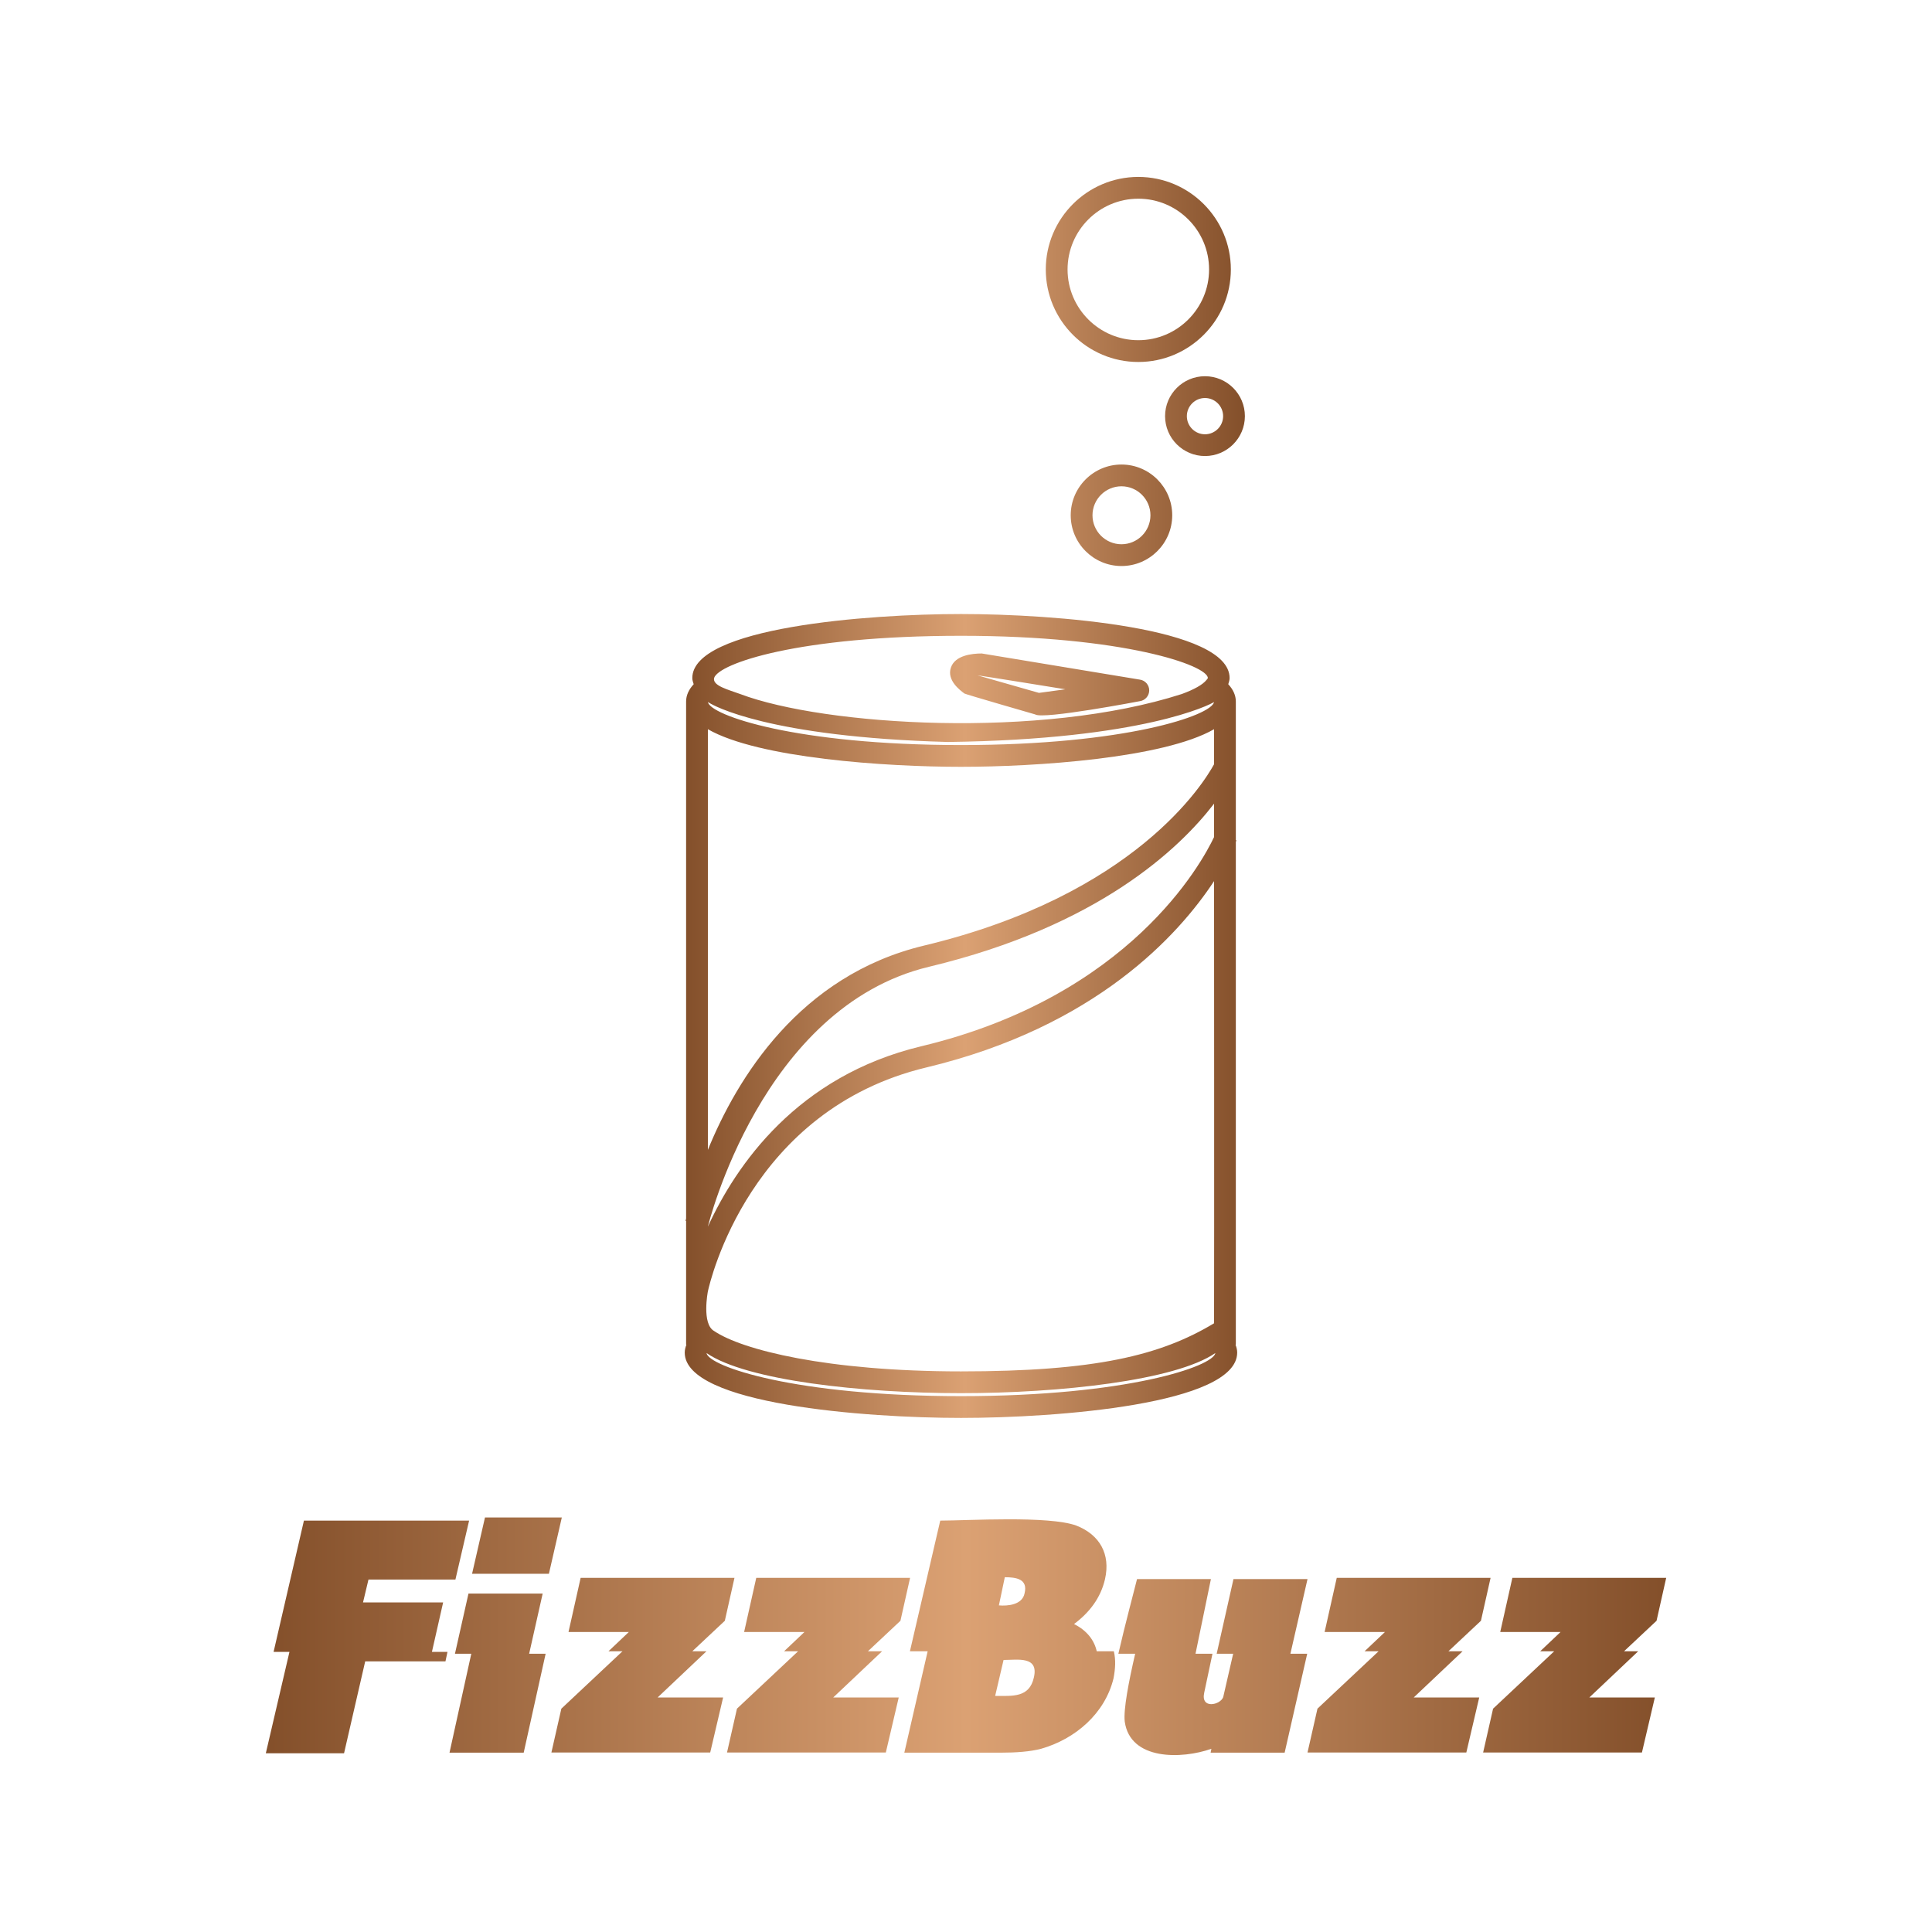
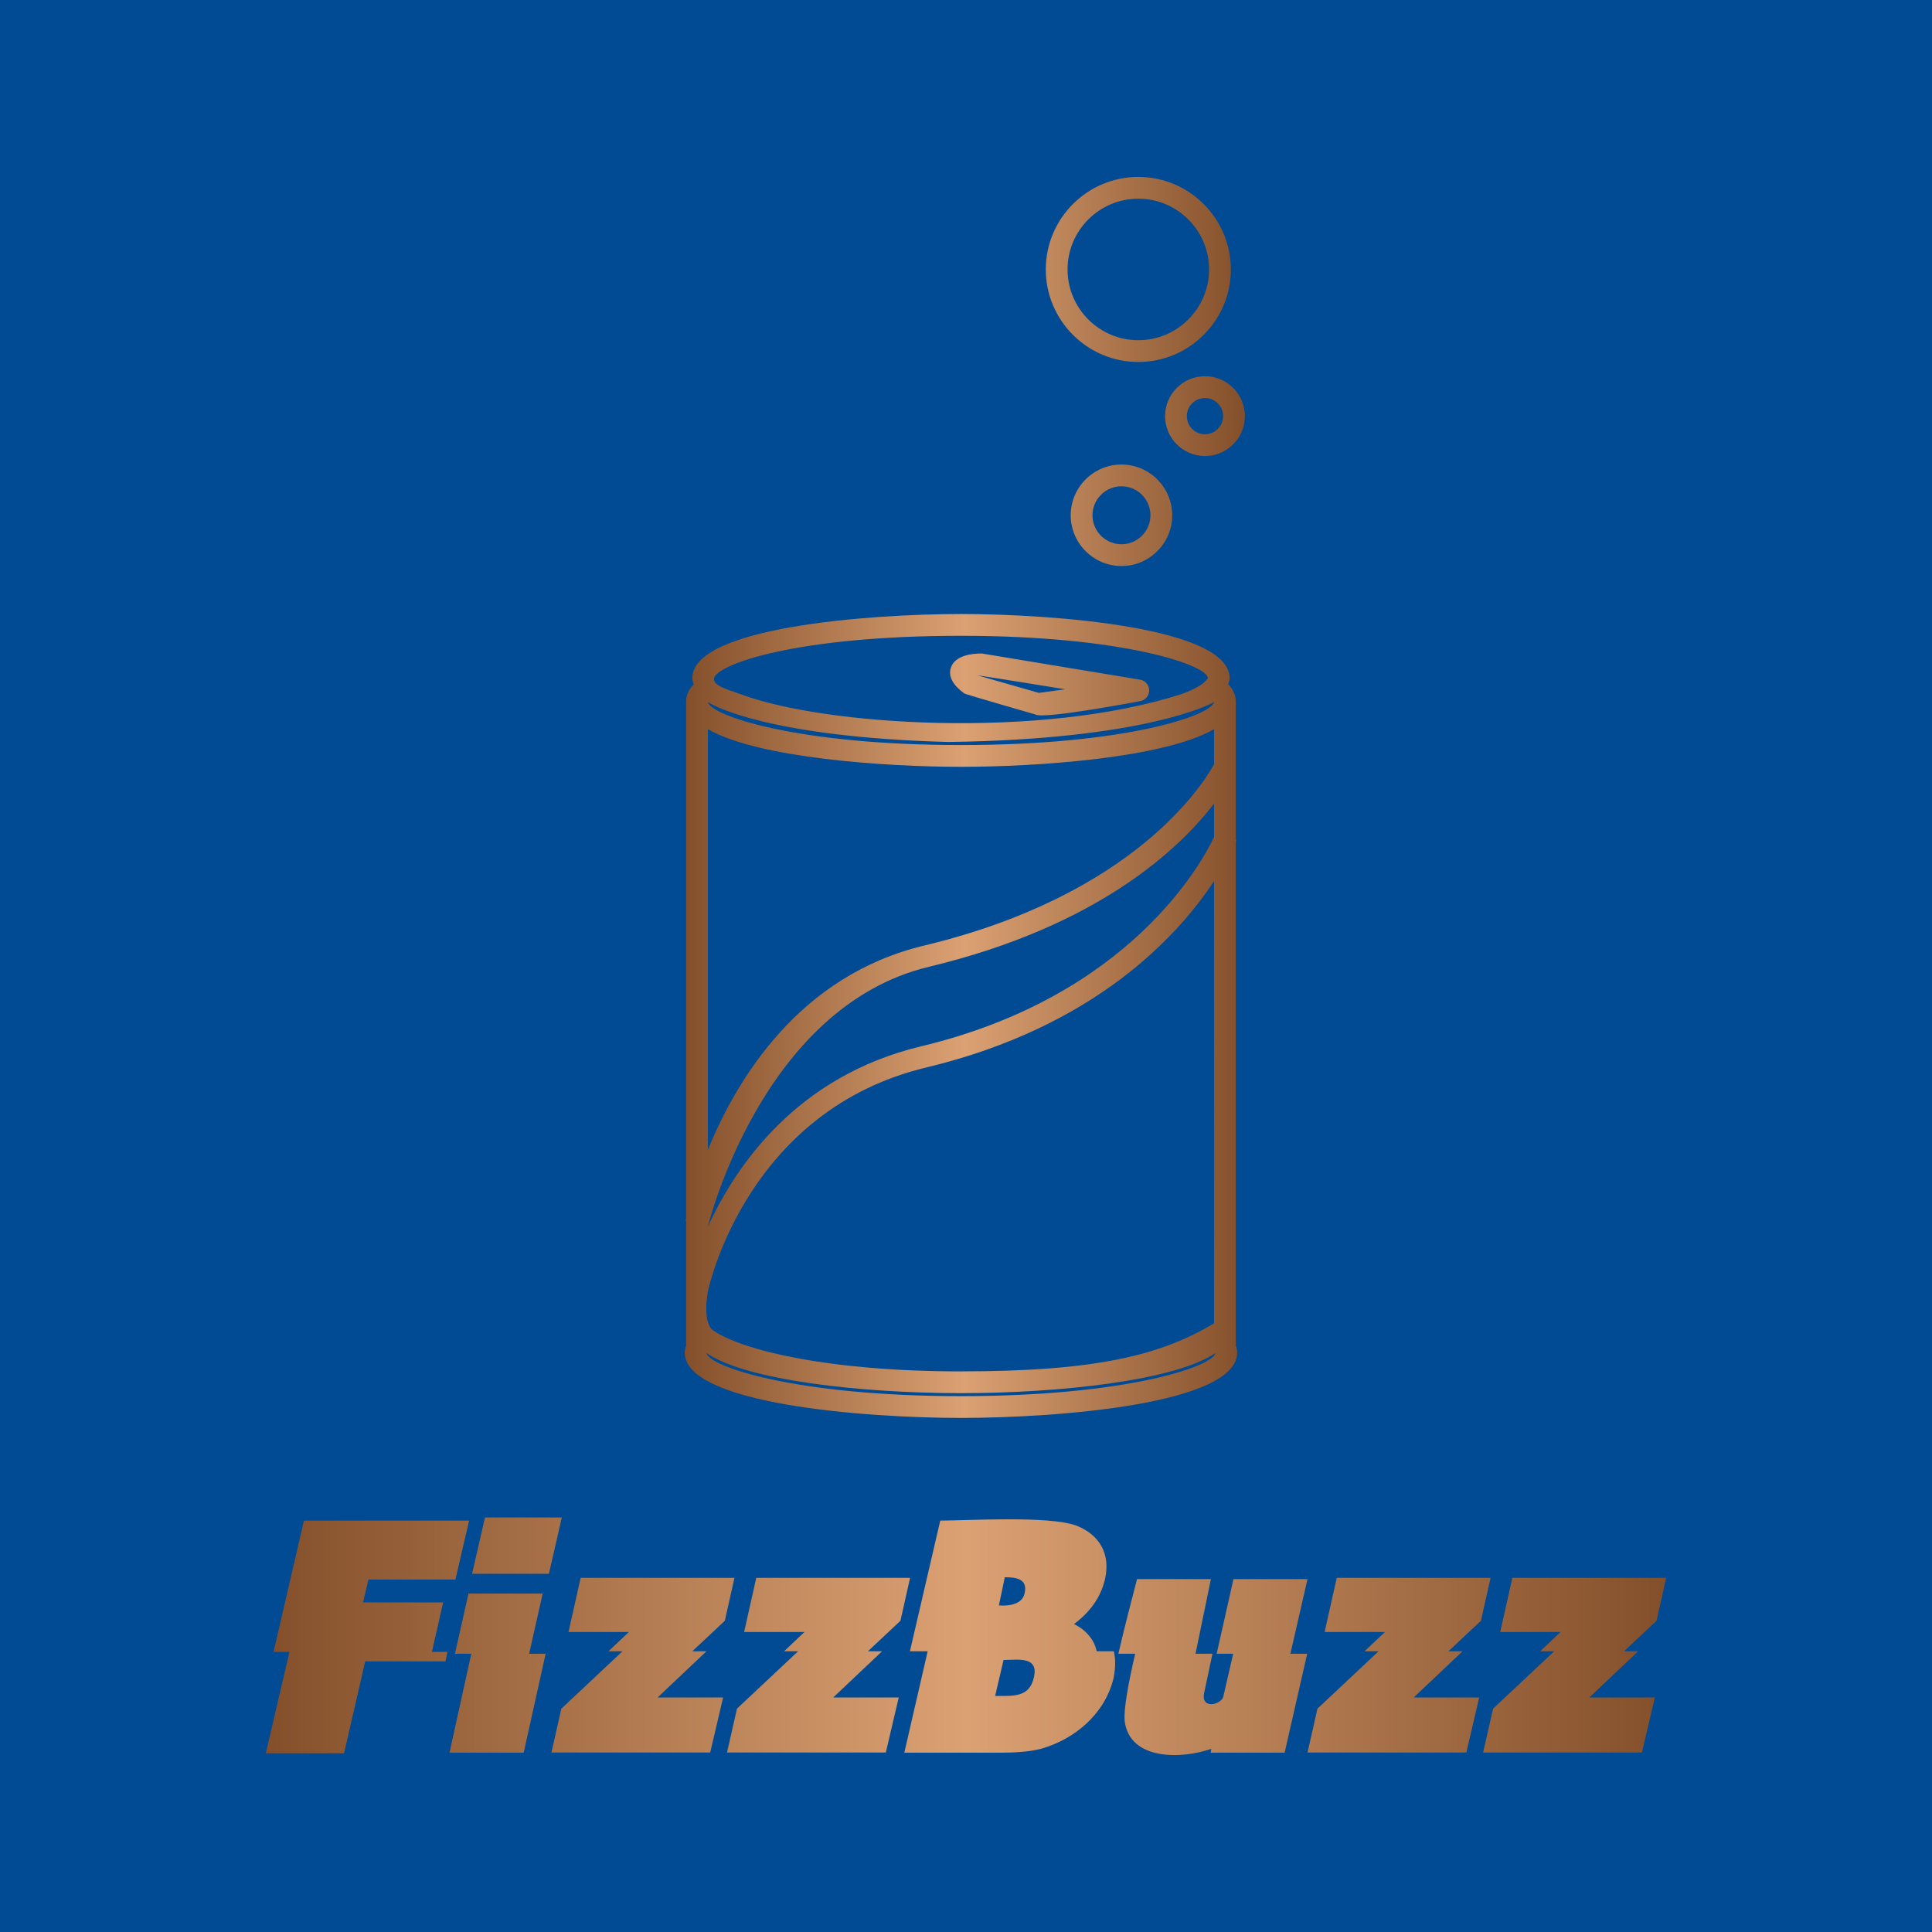
- <svg xmlns="http://www.w3.org/2000/svg" viewBox="-54 -36 392 392" style="background-color:#004b93;" class="css-1j8o68f">
+ <svg xmlns="http://www.w3.org/2000/svg" viewBox="-54 -36 392 392" class="css-1j8o68f">
  <defs id="SvgjsDefs3631">
    <linearGradient id="SvgjsLinearGradient3636">
      <stop id="SvgjsStop3637" stop-color="#834f2a" offset="0" />
      <stop id="SvgjsStop3638" stop-color="#dba173" offset="0.5" />
      <stop id="SvgjsStop3639" stop-color=" #834F2A" offset="1" />
    </linearGradient>
    <linearGradient id="SvgjsLinearGradient3640">
      <stop id="SvgjsStop3641" stop-color="#834f2a" offset="0" />
      <stop id="SvgjsStop3642" stop-color="#dba173" offset="0.5" />
      <stop id="SvgjsStop3643" stop-color=" #834F2A" offset="1" />
    </linearGradient>
  </defs>
+   <rect x="-54" y="-36" width="392" height="392" style="fill: #004b93;" />
  <g transform="matrix(1, 0, 0, 1, -0.068741, -0.102246)">
    <g id="SvgjsG3632" featurekey="symbolFeature-0" transform="matrix(4.417388, 0, 0, 4.417388, -68.96364, -88.48029)" fill="url(#SvgjsLinearGradient3636)">
      <path d="M58.75,29.184c-1.011,0-1.833,0.822-1.833,1.833c0,1.011,0.822,1.833,1.833,1.833c1.011,0,1.833-0.822,1.833-1.833  C60.583,30.006,59.761,29.184,58.75,29.184z M58.75,31.851c-0.459,0-0.833-0.374-0.833-0.833s0.374-0.833,0.833-0.833  s0.833,0.374,0.833,0.833S59.209,31.851,58.75,31.851z M47.541,77.031c4.388,0,12.688-0.627,12.688-3  c0-0.125-0.031-0.246-0.077-0.365h0.015V50.57c0.009-0.021,0.024-0.056,0.027-0.065l-0.027-0.011v-6.369  c0-0.281-0.12-0.547-0.348-0.794c0.028-0.093,0.062-0.184,0.062-0.283c0-2.326-8.072-2.941-12.34-2.941s-12.339,0.615-12.339,2.941  c0,0.099,0.034,0.19,0.063,0.283c-0.228,0.248-0.348,0.513-0.348,0.794v23.743c-0.014,0.066-0.022,0.109-0.023,0.115l0.023,0.004  v5.68h0.014c-0.045,0.119-0.077,0.24-0.077,0.365C34.854,76.404,43.153,77.031,47.541,77.031z M47.541,76.031  c-7.623,0-11.596-1.37-11.686-1.979c1.836,1.263,7.154,1.842,11.686,1.842c4.533,0,9.851-0.58,11.686-1.843  C59.136,74.662,55.163,76.031,47.541,76.031z M47.541,41.107c7.482,0,11.34,1.36,11.34,1.941c0,0.006-0.007,0.013-0.008,0.02  l-0.055,0.069c-0.175,0.217-0.564,0.435-1.13,0.643c-6.464,2.084-16.417,1.461-20.286,0.002c-0.569-0.208-1.272-0.38-1.2-0.733  C36.396,42.385,40.06,41.107,47.541,41.107z M35.971,44.18c0.007,0.004,0.015,0.009,0.022,0.013  c0.139,0.091,2.668,1.567,10.955,1.791c8.964-0.114,12.06-1.726,12.217-1.834c-0.106,0.611-4.057,1.975-11.623,1.975  c-7.571,0-11.522-1.366-11.623-1.976C35.934,44.16,35.955,44.169,35.971,44.18z M35.917,45.398c2.32,1.332,8.178,1.727,11.625,1.727  s9.305-0.395,11.625-1.727v1.609c-0.483,0.885-3.649,6.012-13.325,8.33c-5.722,1.371-8.592,6.111-9.925,9.382V45.398z   M46.075,56.309c7.789-1.866,11.518-5.441,13.092-7.492v1.534c-0.555,1.173-3.874,7.316-13.45,9.61  c-5.706,1.367-8.508,5.466-9.8,8.284C35.917,68.246,38.361,58.157,46.075,56.309z M35.917,71.221  c0.098-0.456,1.922-8.345,10.033-10.287c7.789-1.866,11.594-6.094,13.217-8.559c0,0,0.01,17.447,0,20.309  c-2.458,1.482-5.469,2.21-11.625,2.21c-6.155,0-10.062-0.989-11.337-1.854C35.625,72.719,35.917,71.221,35.917,71.221z   M47.702,43.759c0.048,0.036,3.248,0.959,3.248,0.959c0.346,0.246,4.805-0.608,4.805-0.608c0.245-0.033,0.429-0.241,0.433-0.488  c0.004-0.247-0.174-0.46-0.418-0.5l-7.273-1.203c-0.45,0-1.232,0.085-1.419,0.653C46.884,43.154,47.5,43.609,47.702,43.759z   M52.336,43.564l-1.212,0.165L48.3,42.923C48.343,42.917,52.336,43.564,52.336,43.564z M52.583,35.571  c0,1.285,1.046,2.331,2.331,2.331s2.331-1.046,2.331-2.331s-1.046-2.331-2.331-2.331S52.583,34.286,52.583,35.571z M56.245,35.571  c0,0.734-0.597,1.331-1.331,1.331s-1.331-0.597-1.331-1.331s0.597-1.331,1.331-1.331S56.245,34.837,56.245,35.571z M59.938,24.28  c0-2.343-1.907-4.25-4.25-4.25s-4.25,1.907-4.25,4.25s1.907,4.25,4.25,4.25S59.938,26.624,59.938,24.28z M55.688,27.53  c-1.792,0-3.25-1.458-3.25-3.25s1.458-3.25,3.25-3.25s3.25,1.458,3.25,3.25S57.479,27.53,55.688,27.53z" />
    </g>
    <g id="SvgjsG3633" featurekey="nameFeature-0" transform="matrix(1.615886, 0, 0, 1.615886, -2.240733, 255.0833)" fill="url(#SvgjsLinearGradient3640)">
      <path d="M22.246 27.344 l1.953 0 l-0.254 1.191 l-10.078 0 l-2.656 11.543 l-9.824 0 l2.969 -12.734 l-1.992 0 l3.809 -16.484 l20.742 0 l-1.719 7.402 l-10.918 0 l-0.684 2.871 l10.059 0 z M27.188 27.578 l-2.051 0 l1.699 -7.559 l9.316 0 l-1.699 7.559 l2.07 0 l-2.754 12.422 l-9.316 0 z M38.555 10.469 l-1.621 7.07 l-9.648 0 l1.621 -7.07 l9.648 0 z M56.719 27.266 l-6.133 5.801 l8.223 0 l-1.621 6.914 l-19.941 0 l1.25 -5.508 l7.676 -7.207 l-1.758 0 l2.559 -2.422 l-7.578 0 l1.523 -6.797 l19.316 0 l-1.211 5.391 l-4.082 3.828 l1.777 0 z M78.77 27.266 l-6.133 5.801 l8.223 0 l-1.621 6.914 l-19.941 0 l1.25 -5.508 l7.676 -7.207 l-1.758 0 l2.559 -2.422 l-7.578 0 l1.523 -6.797 l19.316 0 l-1.211 5.391 l-4.082 3.828 l1.777 0 z M107.832 30.664 c-1.074 4.414 -4.785 7.617 -9.102 8.848 c-1.367 0.352 -3.066 0.488 -5.137 0.488 l-12.031 0 l2.93 -12.734 l-2.227 0 l3.809 -16.406 c3.379 0 13.633 -0.645 17.09 0.625 c2.93 1.152 4.316 3.574 3.594 6.738 c-0.547 2.363 -1.973 4.199 -3.887 5.625 c1.602 0.801 2.539 2.012 2.852 3.418 l2.148 0 c0.254 1.094 0.195 2.148 -0.039 3.398 z M97.832 30.547 c0.625 -2.715 -2.051 -2.188 -3.809 -2.188 l-1.055 4.512 c2.168 0 4.297 0.254 4.863 -2.324 z M96.66 20 c0.449 -1.816 -1.055 -2.031 -2.481 -2.031 l-0.742 3.535 c1.094 0.098 2.93 -0.059 3.223 -1.504 z M110.547 27.578 l-2.109 0 c0.859 -3.75 1.895 -7.559 2.344 -9.375 l9.277 0 l-1.934 9.375 l2.129 0 l-1.035 4.883 c-0.469 2.109 2.012 1.562 2.383 0.566 l1.25 -5.449 l-2.07 0 l2.109 -9.375 l9.297 0 l-2.148 9.375 l2.109 0 l-2.832 12.422 l-9.297 0 l0.098 -0.488 c-3.711 1.309 -10.195 1.484 -10.879 -3.418 c-0.176 -1.484 0.488 -4.961 1.309 -8.516 z M151.66 27.266 l-6.133 5.801 l8.223 0 l-1.621 6.914 l-19.941 0 l1.25 -5.508 l7.676 -7.207 l-1.758 0 l2.559 -2.422 l-7.578 0 l1.523 -6.797 l19.316 0 l-1.211 5.391 l-4.082 3.828 l1.777 0 z M173.711 27.266 l-6.133 5.801 l8.223 0 l-1.621 6.914 l-19.941 0 l1.25 -5.508 l7.676 -7.207 l-1.758 0 l2.559 -2.422 l-7.578 0 l1.523 -6.797 l19.316 0 l-1.211 5.391 l-4.082 3.828 l1.777 0 z" />
    </g>
  </g>
</svg>
